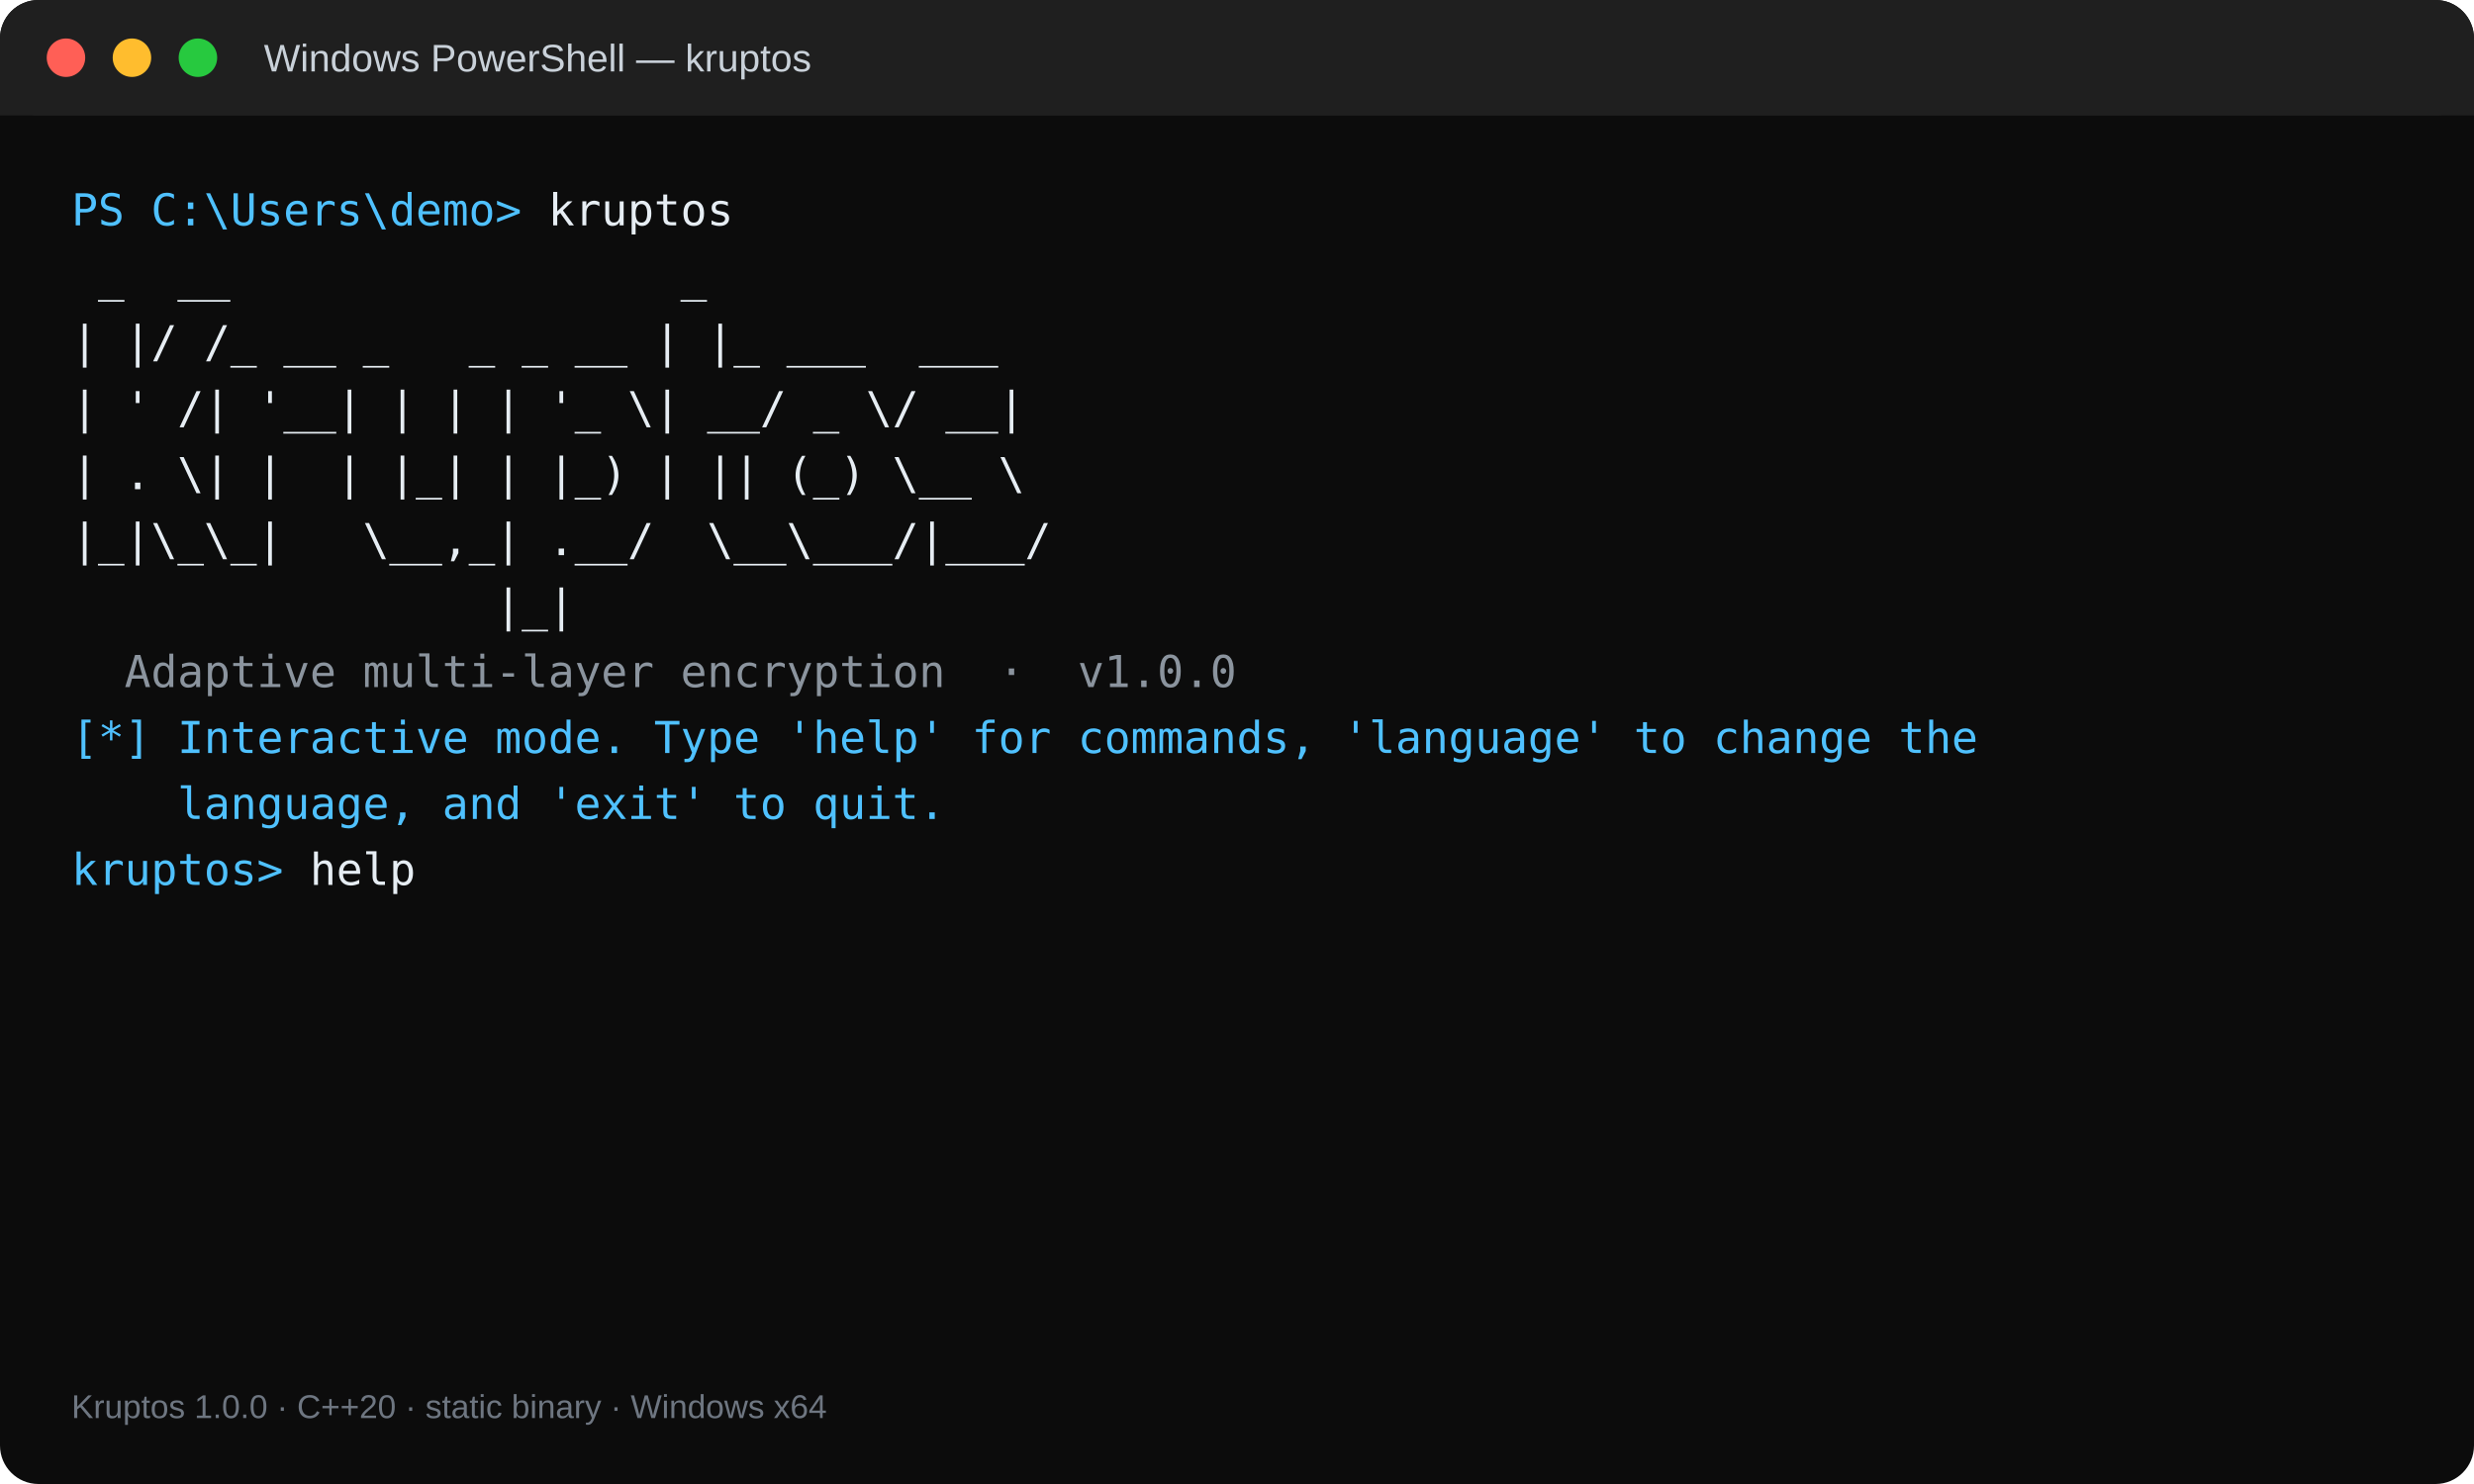
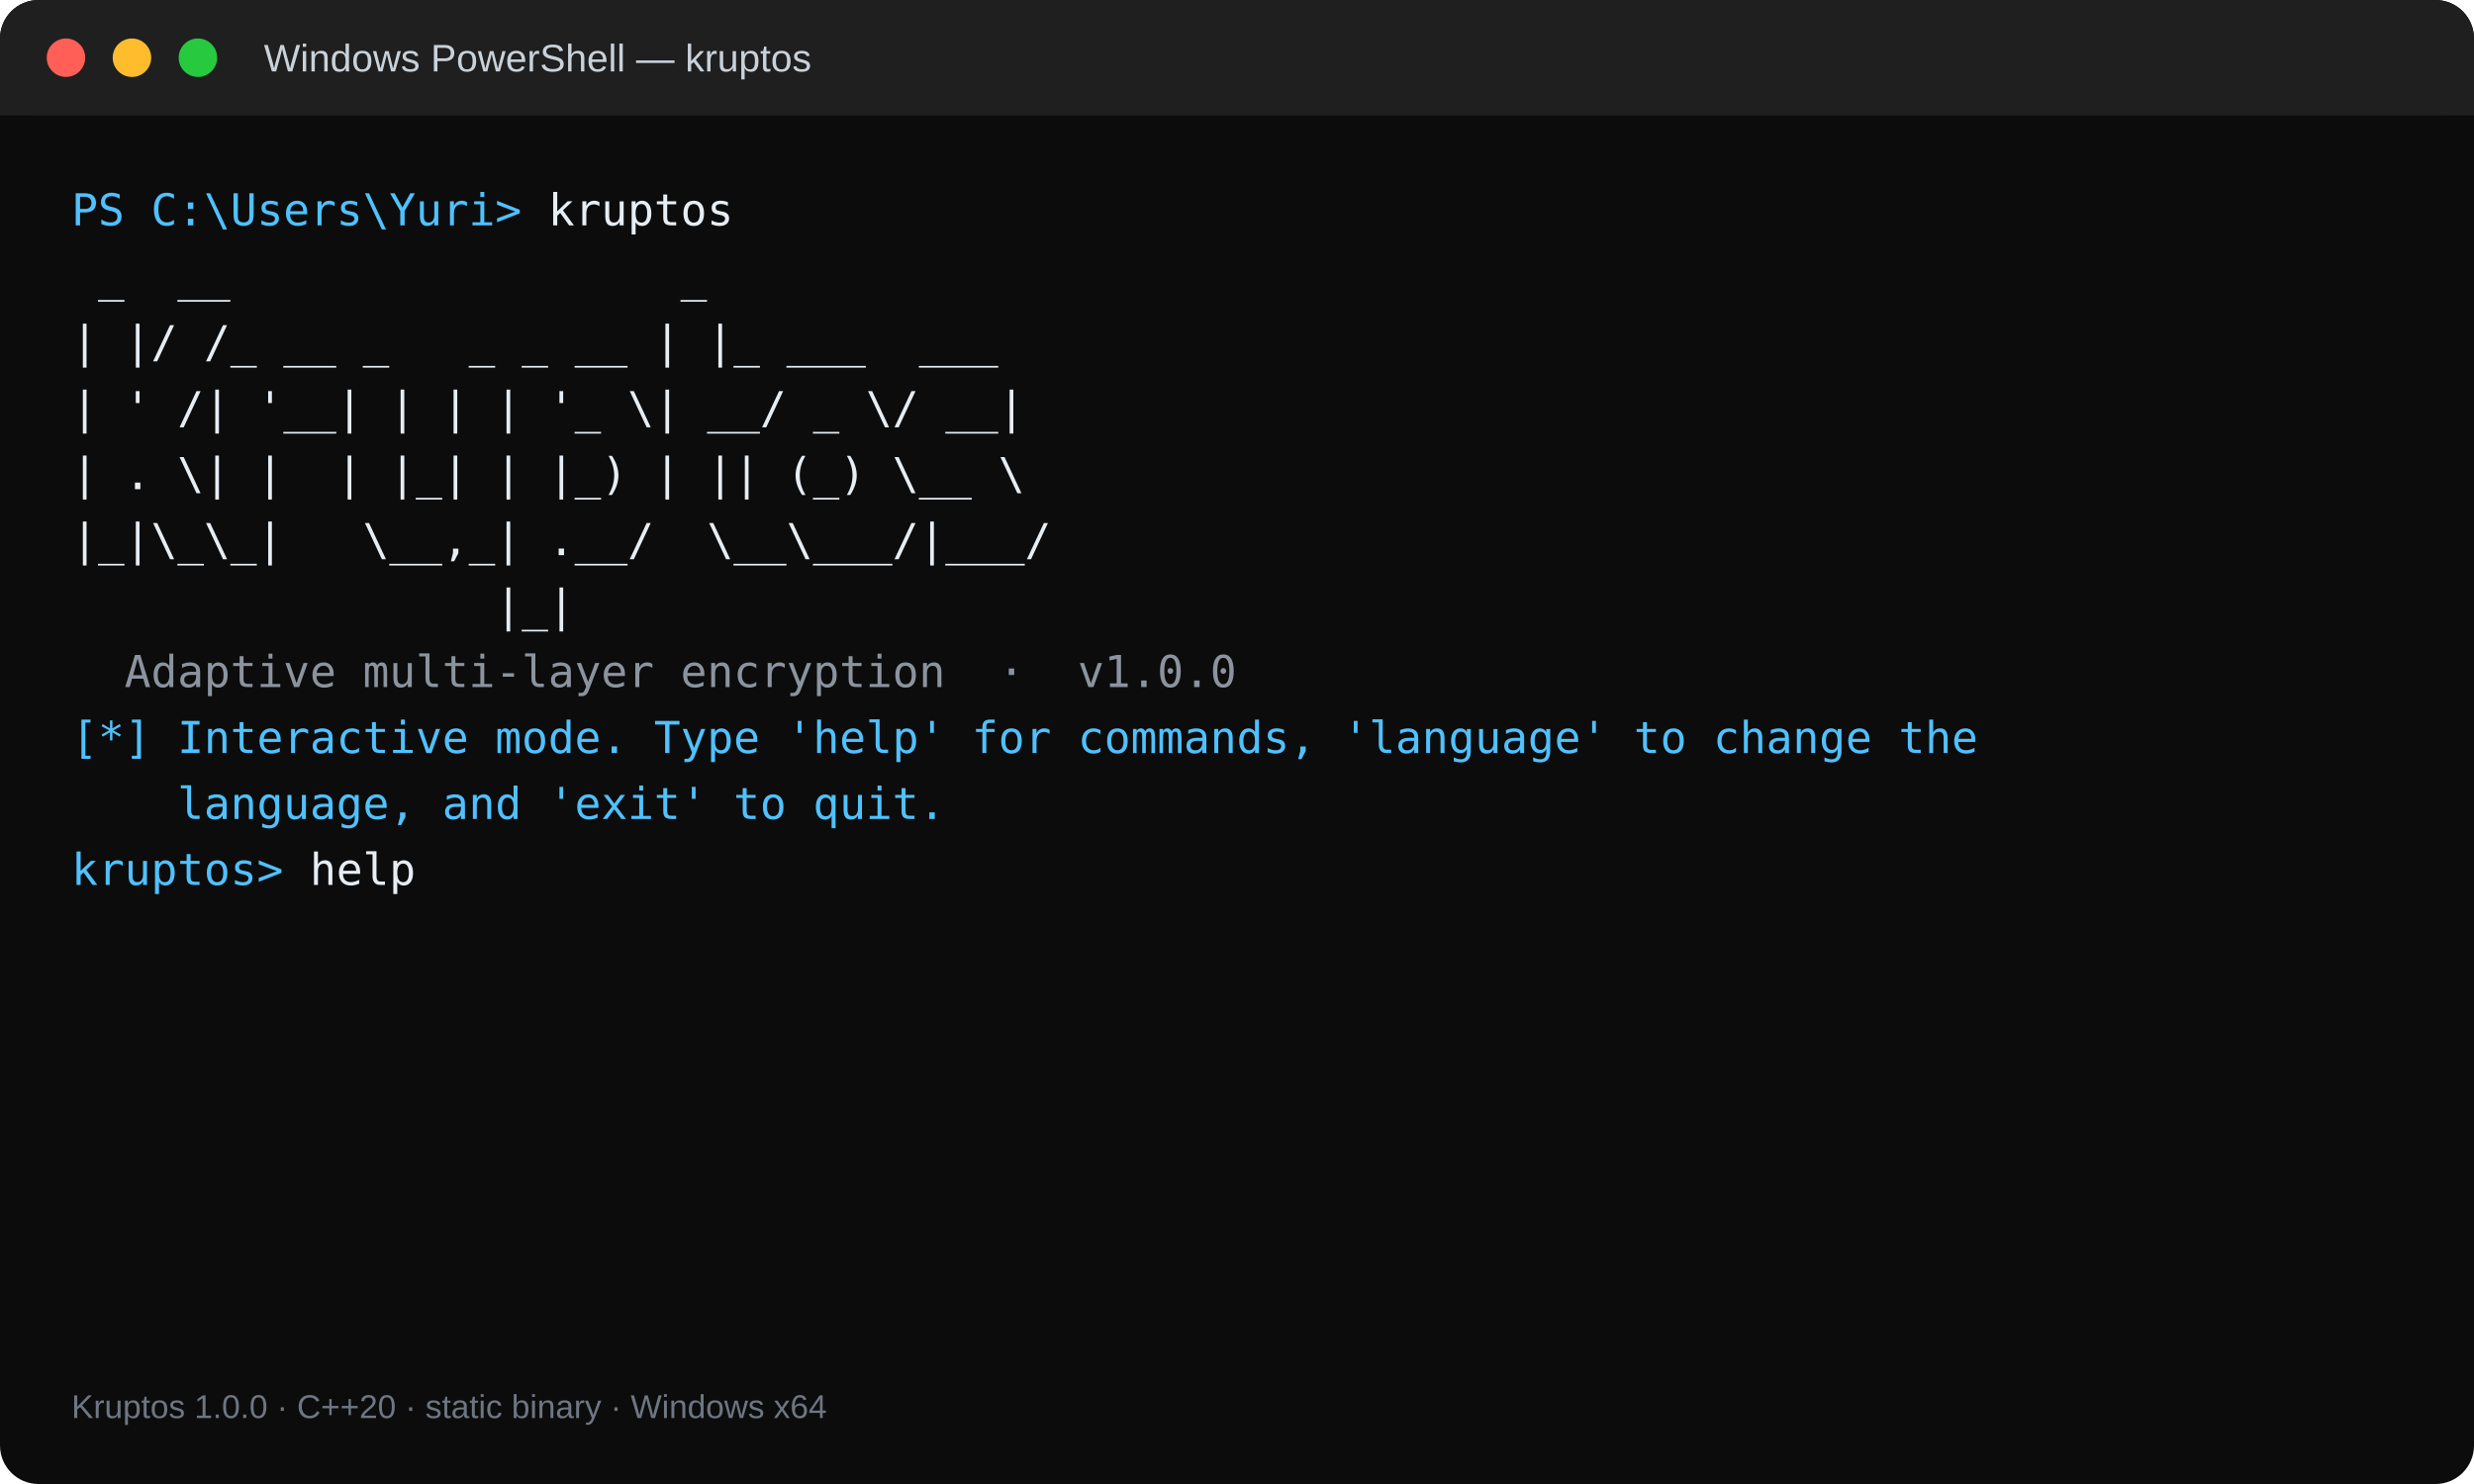
<svg xmlns="http://www.w3.org/2000/svg" width="900" height="540" viewBox="0 0 900 540" role="img" aria-label="Kruptos start screen on Windows PowerShell">
  <rect width="900" height="540" rx="14" fill="#0c0c0c" />
  <rect width="900" height="42" rx="14" fill="#1f1f1f" />
  <rect y="28" width="900" height="14" fill="#1f1f1f" />
  <circle cx="24" cy="21" r="7" fill="#ff5f56" />
  <circle cx="48" cy="21" r="7" fill="#ffbd2e" />
  <circle cx="72" cy="21" r="7" fill="#27c93f" />
  <text x="96" y="26" fill="#c9d1d9" font-family="Segoe UI, Arial, sans-serif" font-size="14">Windows PowerShell — kruptos</text>
  <text x="26" y="82" xml:space="preserve" font-family="'Cascadia Mono', 'Consolas', monospace" font-size="16">
-     <tspan x="26" dy="0" fill="#4fc1ff">PS C:\Users\demo&gt; <tspan fill="#e6edf3">kruptos</tspan>
+     <tspan x="26" dy="0" fill="#4fc1ff">PS C:\Users\Yuri&gt; <tspan fill="#e6edf3">kruptos</tspan>
    </tspan>
    <tspan x="26" dy="24" fill="#e6edf3"> _  __                 _</tspan>
    <tspan x="26" dy="24" fill="#e6edf3">| |/ /_ __ _   _ _ __ | |_ ___  ___</tspan>
    <tspan x="26" dy="24" fill="#e6edf3">| ' /| '__| | | | '_ \| __/ _ \/ __|</tspan>
    <tspan x="26" dy="24" fill="#e6edf3">| . \| |  | |_| | |_) | || (_) \__ \</tspan>
    <tspan x="26" dy="24" fill="#e6edf3">|_|\_\_|   \__,_| .__/  \__\___/|___/</tspan>
    <tspan x="26" dy="24" fill="#e6edf3">                |_|</tspan>
    <tspan x="26" dy="24" fill="#8b949e">  Adaptive multi-layer encryption  ·  v1.0.0</tspan>
    <tspan x="26" dy="24" fill="#4fc1ff">[*] Interactive mode. Type 'help' for commands, 'language' to change the</tspan>
    <tspan x="26" dy="24" fill="#4fc1ff">    language, and 'exit' to quit.</tspan>
    <tspan x="26" dy="24" fill="#4fc1ff">kruptos&gt; <tspan fill="#e6edf3">help</tspan>
    </tspan>
  </text>
  <text x="26" y="516" fill="#6e7681" font-family="Segoe UI, Arial, sans-serif" font-size="12">Kruptos 1.0.0 · C++20 · static binary · Windows x64</text>
</svg>
